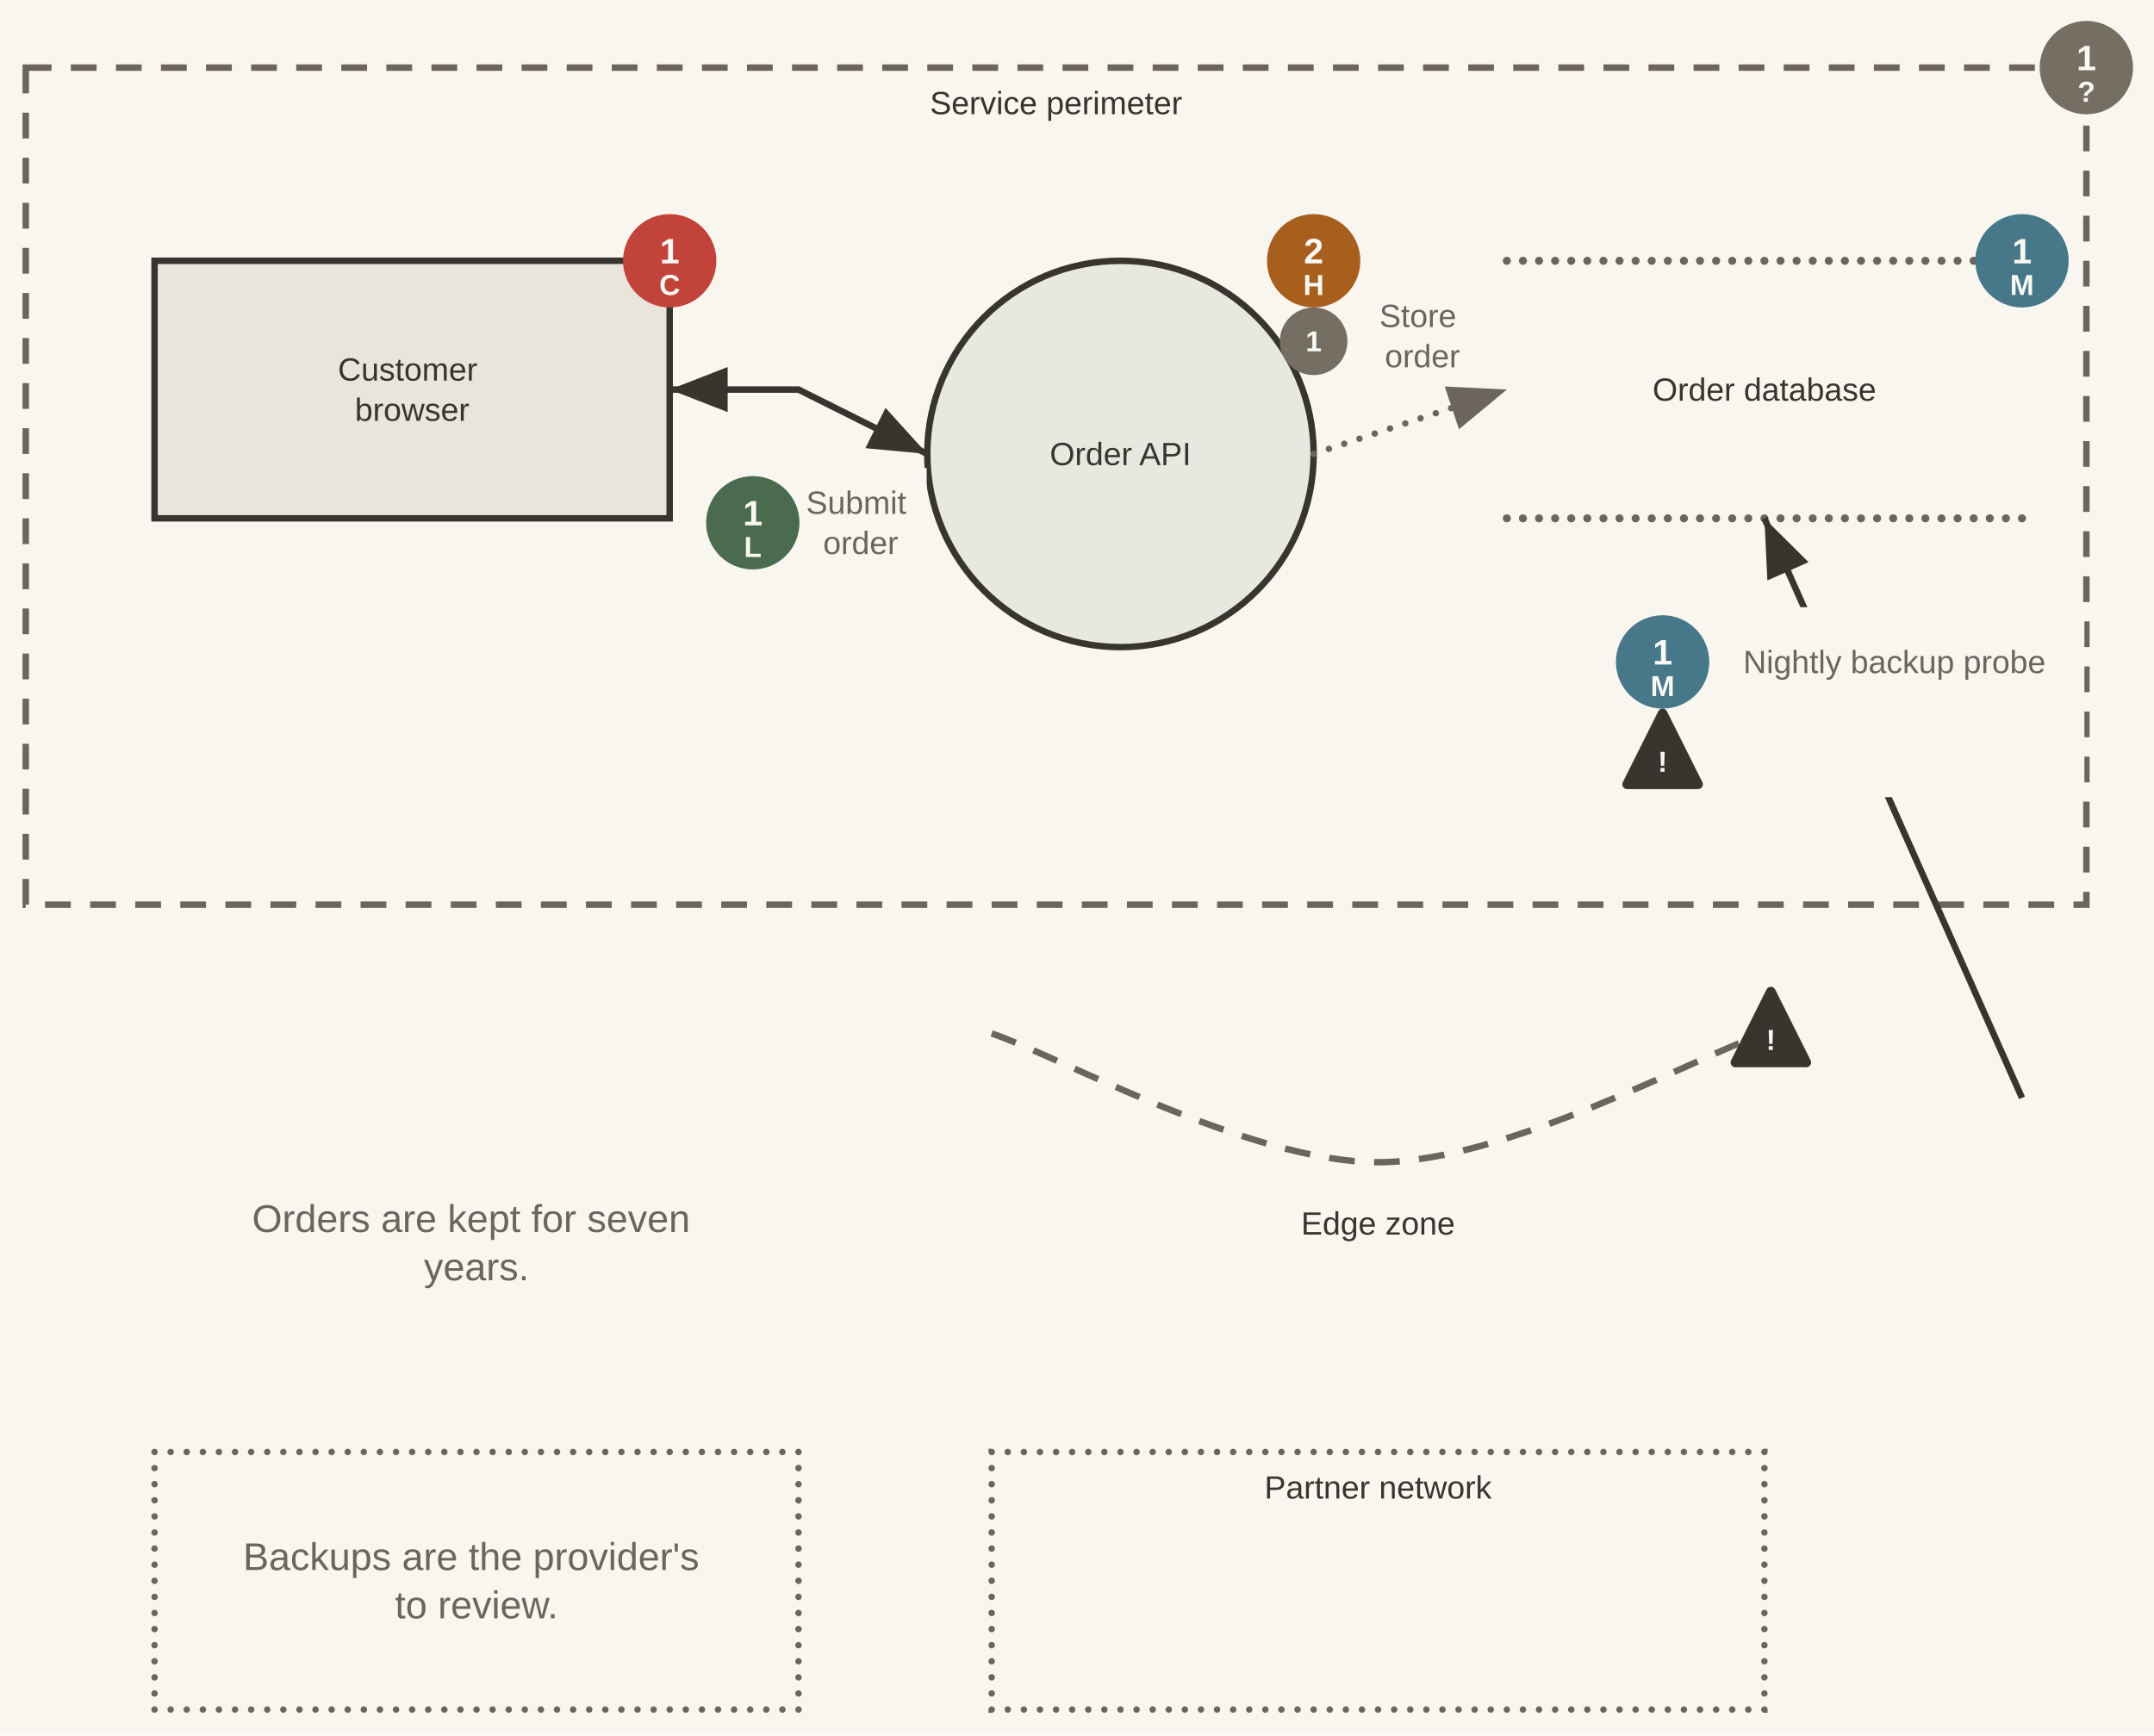
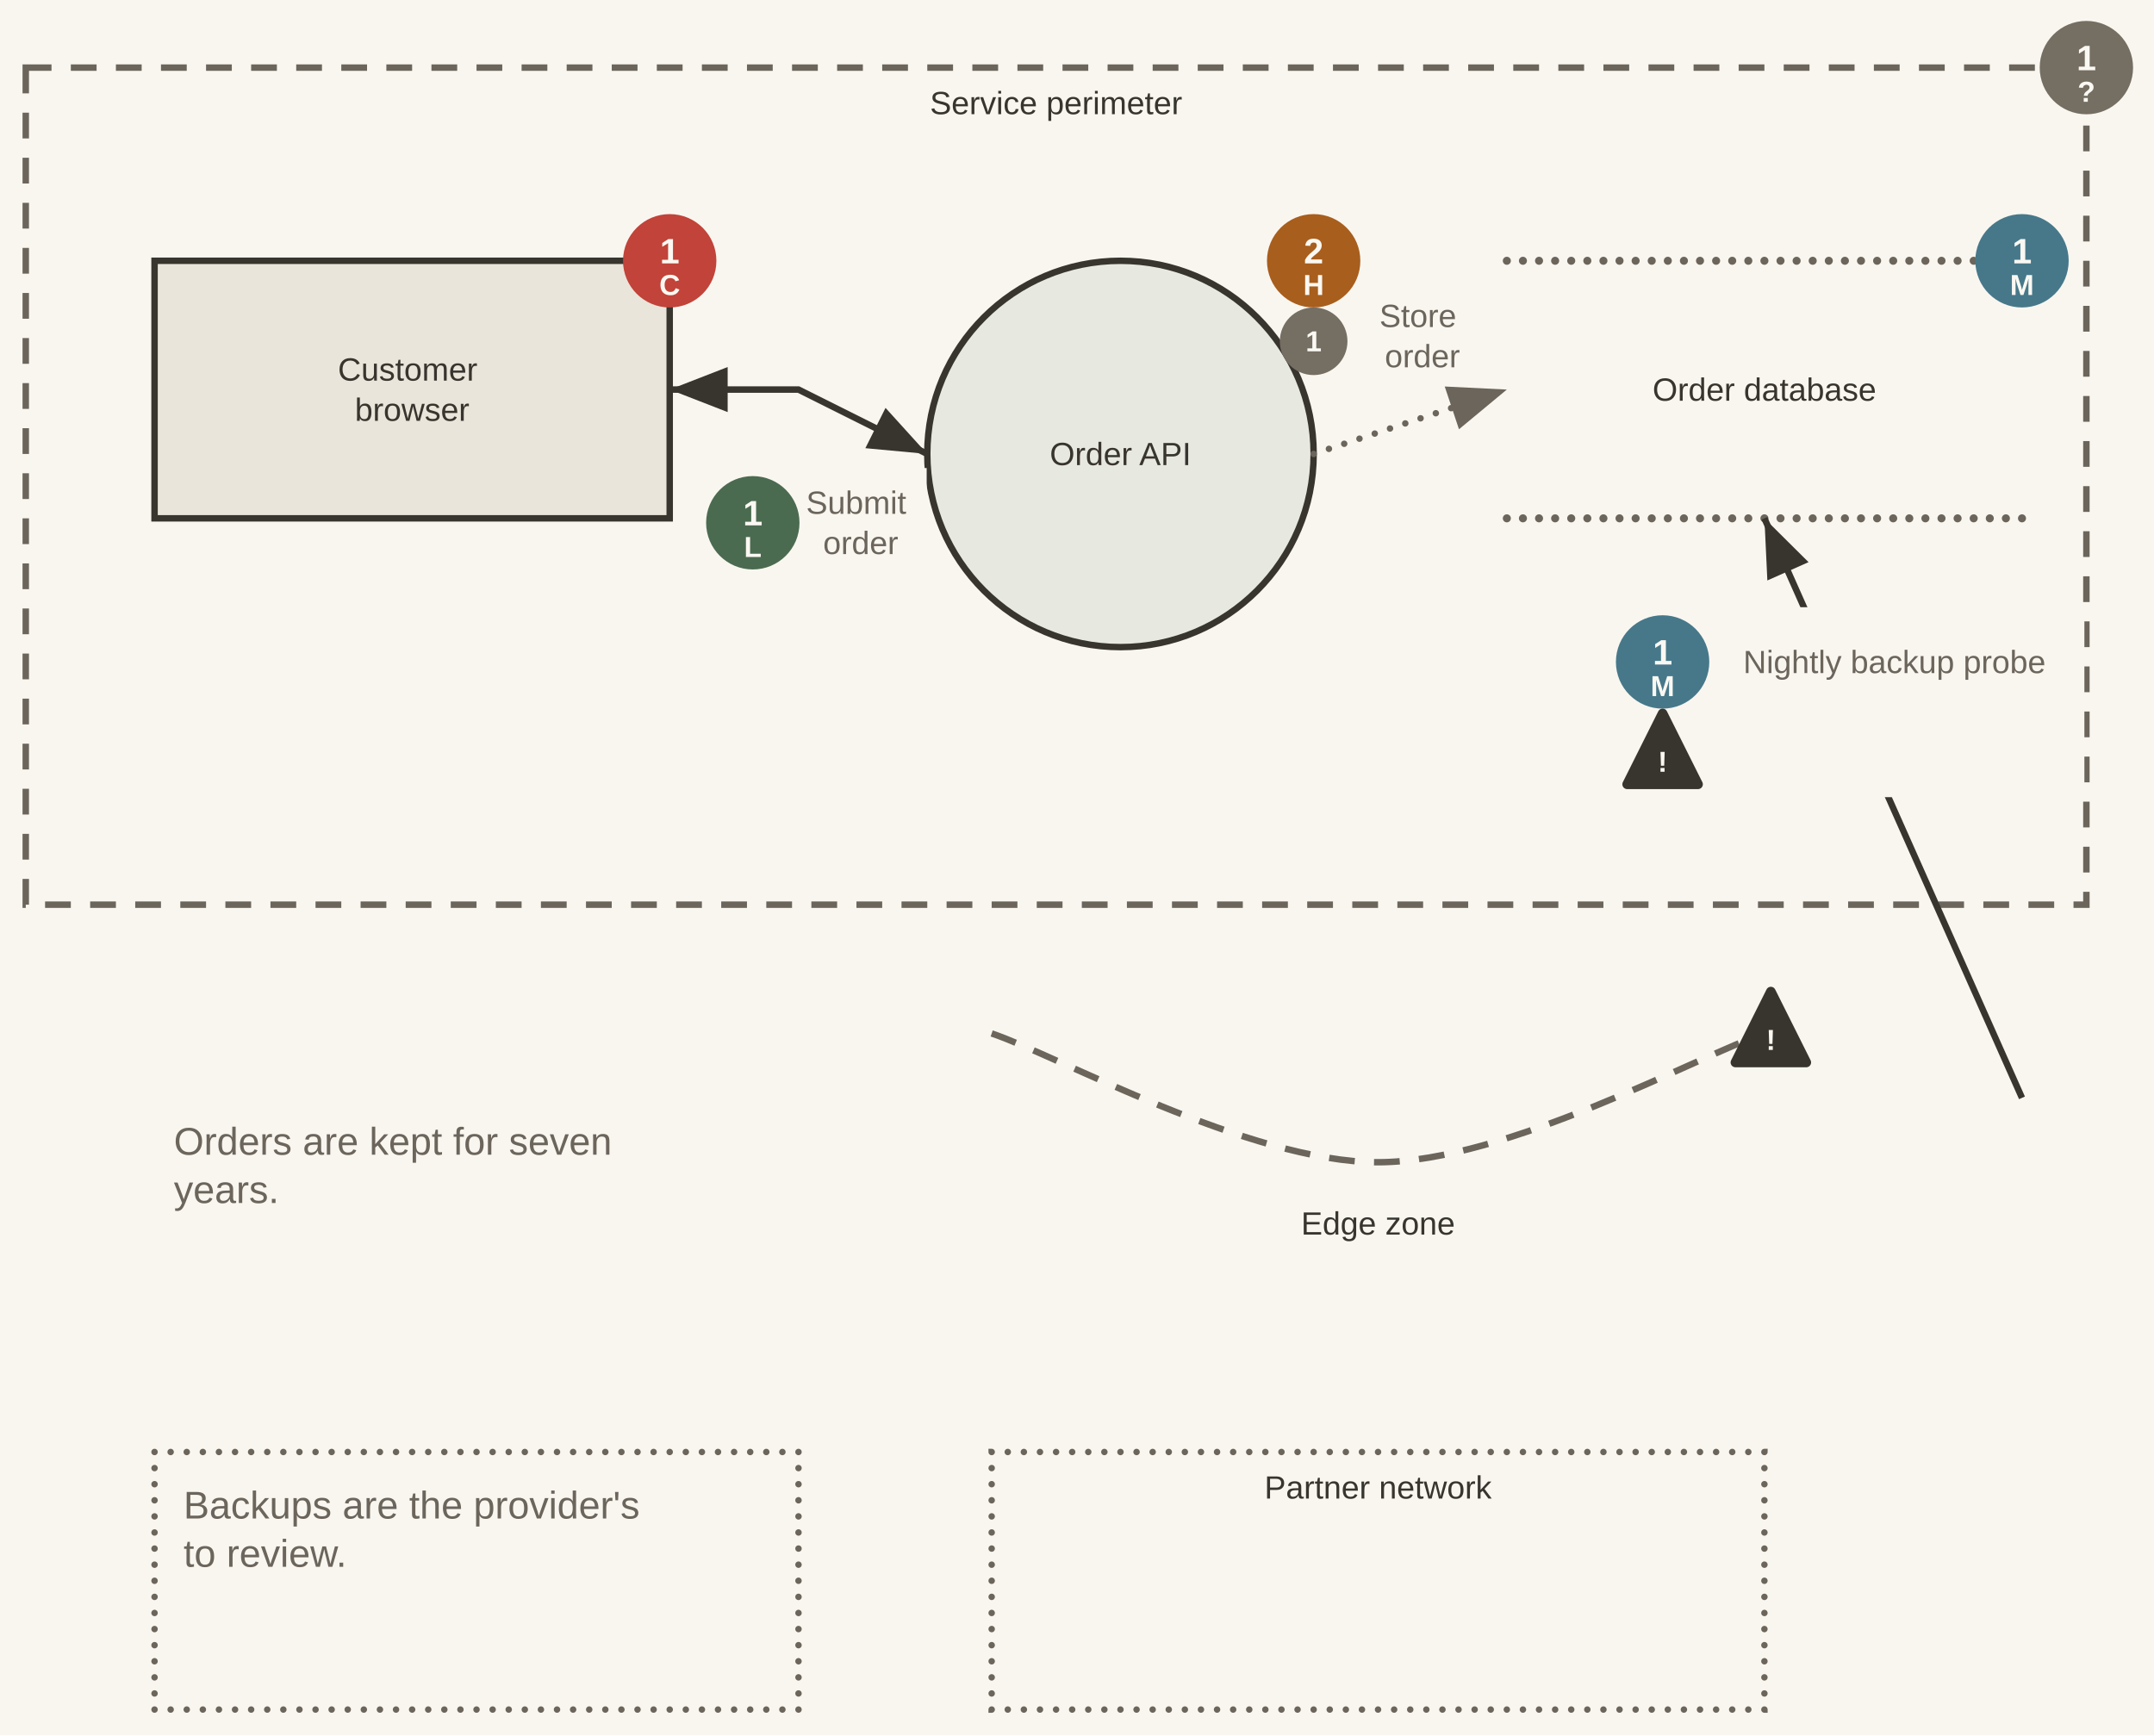
<svg xmlns="http://www.w3.org/2000/svg" viewBox="-8 -21 669 539" width="669" height="539">
  <rect x="-8" y="-21" width="669" height="539" fill="#F9F6F0" />
  <style>.saer-diagram-element {
  font-family: "Liberation Sans";
}
.saer-diagram-shape {
  fill: #FAF8F2;
  stroke: #38342E;
  stroke-width: 2;
}
.saer-diagram-actor {
  fill: #EAE5DA;
}
.saer-diagram-process {
  fill: #E7E9E1;
}
.saer-diagram-store {
  fill: none;
  stroke-width: 2.5;
}
.saer-diagram-boundary-box,
.saer-diagram-boundary-curve {
  fill: none;
  stroke: #6B655C;
  stroke-width: 2;
  stroke-dasharray: 8 6;
}
.saer-diagram-note-frame {
  fill: none;
}
.saer-diagram-label {
  fill: #38342E;
  font-size: 10px;
  font-weight: 500;
  text-anchor: middle;
  dominant-baseline: central;
}
.saer-diagram-note {
  fill: #6B655C;
  font-size: 12px;
-   text-anchor: middle;
+   text-anchor: start;
  dominant-baseline: central;
}
.saer-diagram-flow {
  fill: none;
}
.saer-diagram-flow-arrow {
  fill: #38342E;
  stroke: none;
}
.saer-diagram-flow-label {
  fill: #6B655C;
  font-size: 10px;
  text-anchor: middle;
  dominant-baseline: central;
}
.saer-diagram-flow-backing {
  fill: #F9F6F0;
  stroke: none;
}
.saer-diagram-out-of-scope .saer-diagram-shape {
  stroke: #6B655C;
  stroke-dasharray: 0 5;
  stroke-linecap: round;
}
.saer-diagram-out-of-scope .saer-diagram-flow-arrow {
  fill: #6B655C;
}
.saer-diagram-badge {
  stroke: #FAF8F2;
  stroke-width: 3;
}
.saer-diagram-badge-count {
  fill: #FAF8F2;
  stroke: none;
  font-weight: 600;
  text-anchor: middle;
  dominant-baseline: central;
}
.saer-diagram-badge-primary .saer-diagram-badge-count {
  font-size: 11px;
}
.saer-diagram-badge-secondary .saer-diagram-badge-count {
  font-size: 9px;
}
.saer-diagram-badge-mark {
  fill: #FAF8F2;
  stroke: none;
  font-size: 9px;
  font-weight: 700;
  text-anchor: middle;
  dominant-baseline: central;
}
.saer-diagram-badge-flag {
  stroke-linejoin: round;
}
.saer-diagram-tone-critical {
  fill: #C14339;
}
.saer-diagram-tone-high {
  fill: #A85E1D;
}
.saer-diagram-tone-medium {
  fill: #46788A;
}
.saer-diagram-tone-low {
  fill: #4B6B50;
}
.saer-diagram-tone-neutral {
  fill: #756E63;
}
.saer-diagram-tone-flag {
  fill: #38342E;
}

.saer-diagram-tone-low { fill: #4B6B50; stroke: #4B6B50; stroke-width: 3; }
.saer-diagram-tone-low ~ .saer-diagram-badge-count, .saer-diagram-tone-low ~ .saer-diagram-badge-mark { fill: #FAF8F2; }
.saer-diagram-tone-medium { fill: #46788A; stroke: #46788A; stroke-width: 3; }
.saer-diagram-tone-medium ~ .saer-diagram-badge-count, .saer-diagram-tone-medium ~ .saer-diagram-badge-mark { fill: #FAF8F2; }
.saer-diagram-tone-high { fill: #A85E1D; stroke: #A85E1D; stroke-width: 3; }
.saer-diagram-tone-high ~ .saer-diagram-badge-count, .saer-diagram-tone-high ~ .saer-diagram-badge-mark { fill: #FAF8F2; }
.saer-diagram-tone-critical { fill: #C14339; stroke: #C14339; stroke-width: 3; }
.saer-diagram-tone-critical ~ .saer-diagram-badge-count, .saer-diagram-tone-critical ~ .saer-diagram-badge-mark { fill: #FAF8F2; }
.saer-diagram-tone-neutral { fill: #756E63; stroke: #756E63; stroke-width: 3; }
.saer-diagram-tone-neutral ~ .saer-diagram-badge-count, .saer-diagram-tone-neutral ~ .saer-diagram-badge-mark { fill: #FAF8F2; }
.saer-diagram-tone-flag { fill: #38342E; stroke: #38342E; stroke-width: 3; }
.saer-diagram-tone-flag ~ .saer-diagram-badge-count, .saer-diagram-tone-flag ~ .saer-diagram-badge-mark { fill: #FAF8F2; }</style>
  <g transform="translate(0, 0)">
    <g class="saer-diagram-element">
      <rect class="saer-diagram-shape saer-diagram-boundary-box" width="640" height="260" />
      <text class="saer-diagram-label" x="320" y="11">
        <tspan x="320" dy="0">Service perimeter</tspan>
      </text>
      <g class="saer-diagram-badge" transform="translate(640, 0)">
        <g class="saer-diagram-badge-primary">
          <circle class="saer-diagram-tone-neutral" r="13" />
          <text class="saer-diagram-badge-count" y="-3">1</text>
          <text class="saer-diagram-badge-mark" y="7.5">?</text>
        </g>
      </g>
    </g>
  </g>
  <g transform="translate(298, 298)">
    <g class="saer-diagram-element">
      <path class="saer-diagram-shape saer-diagram-boundary-curve" d="M 2 2 C 22 8.667 82 42 122 42 C 162 42 222 8.667 242 2" />
      <text class="saer-diagram-label" x="122" y="61">
        <tspan x="122" dy="0">Edge zone</tspan>
      </text>
      <g class="saer-diagram-badge" transform="translate(244, 0)">
        <g class="saer-diagram-badge-flag" transform="translate(0, 0)">
          <path class="saer-diagram-tone-flag" d="M 0 -11 L 11 11 L -11 11 Z" />
          <text class="saer-diagram-badge-mark" y="4">!</text>
        </g>
      </g>
    </g>
  </g>
  <g transform="translate(300, 430)">
    <g class="saer-diagram-element saer-diagram-out-of-scope">
      <rect class="saer-diagram-shape saer-diagram-boundary-box" width="240" height="80" />
      <text class="saer-diagram-label" x="120" y="11">
        <tspan x="120" dy="0">Partner network</tspan>
      </text>
    </g>
  </g>
  <g transform="translate(40, 60)">
    <g class="saer-diagram-element">
      <rect class="saer-diagram-shape saer-diagram-actor" width="160" height="80" />
      <text class="saer-diagram-label" x="80" y="33.75">
        <tspan x="80" dy="0">Customer</tspan>
        <tspan x="80" dy="12.5">browser</tspan>
      </text>
      <g class="saer-diagram-badge" transform="translate(160, 0)">
        <g class="saer-diagram-badge-primary">
          <circle class="saer-diagram-tone-critical" r="13" />
          <text class="saer-diagram-badge-count" y="-3">1</text>
          <text class="saer-diagram-badge-mark" y="7.5">C</text>
        </g>
      </g>
    </g>
  </g>
  <g transform="translate(280, 60)">
    <g class="saer-diagram-element">
      <ellipse class="saer-diagram-shape saer-diagram-process" cx="60" cy="60" rx="60" ry="60" />
      <text class="saer-diagram-label" x="60" y="60">
        <tspan x="60" dy="0">Order API</tspan>
      </text>
      <g class="saer-diagram-badge" transform="translate(120, 0)">
        <g class="saer-diagram-badge-primary">
          <circle class="saer-diagram-tone-high" r="13" />
          <text class="saer-diagram-badge-count" y="-3">2</text>
          <text class="saer-diagram-badge-mark" y="7.5">H</text>
        </g>
        <g class="saer-diagram-badge-secondary" transform="translate(0, 25)">
          <circle class="saer-diagram-tone-neutral" r="9" />
          <text class="saer-diagram-badge-count">1</text>
        </g>
      </g>
    </g>
  </g>
  <g transform="translate(460, 60)">
    <g class="saer-diagram-element saer-diagram-out-of-scope">
      <line class="saer-diagram-shape saer-diagram-store" x1="0" y1="0" x2="160" y2="0" />
      <line class="saer-diagram-shape saer-diagram-store" x1="0" y1="80" x2="160" y2="80" />
      <text class="saer-diagram-label" x="80" y="40">
        <tspan x="80" dy="0">Order database</tspan>
      </text>
      <g class="saer-diagram-badge" transform="translate(160, 0)">
        <g class="saer-diagram-badge-primary">
          <circle class="saer-diagram-tone-medium" r="13" />
          <text class="saer-diagram-badge-count" y="-3">1</text>
          <text class="saer-diagram-badge-mark" y="7.5">M</text>
        </g>
      </g>
    </g>
  </g>
  <g transform="translate(40, 320)">
    <g class="saer-diagram-element">
-       <text class="saer-diagram-note" x="100" y="37.5">
-         <tspan x="100" dy="0">Orders are kept for seven</tspan>
-         <tspan x="100" dy="15">years.</tspan>
+       <text class="saer-diagram-note" x="6" y="13.5">
+         <tspan x="6" dy="0">Orders are kept for seven</tspan>
+         <tspan x="6" dy="15">years.</tspan>
      </text>
    </g>
  </g>
  <g transform="translate(43, 433)">
    <g class="saer-diagram-element saer-diagram-out-of-scope">
      <rect class="saer-diagram-shape saer-diagram-note-frame" x="-3" y="-3" width="200" height="80" />
-       <text class="saer-diagram-note" x="97" y="29.5">
-         <tspan x="97" dy="0">Backups are the provider's</tspan>
-         <tspan x="97" dy="15">to review.</tspan>
+       <text class="saer-diagram-note" x="6" y="13.5">
+         <tspan x="6" dy="0">Backups are the provider's</tspan>
+         <tspan x="6" dy="15">to review.</tspan>
      </text>
    </g>
  </g>
  <g class="saer-diagram-element">
    <path class="saer-diagram-shape saer-diagram-flow" d="M 200 100 L 240 100 L 280 120" />
    <path class="saer-diagram-flow-arrow" d="M 280 120 L 260.77 118.211 L 267.031 105.689 Z" />
    <path class="saer-diagram-flow-arrow" d="M 200 100 L 218 93 L 218 107 Z" />
    <rect class="saer-diagram-flow-backing" x="208.811" y="124.378" width="71" height="34" />
    <g class="saer-diagram-badge" transform="translate(225.811, 141.378)">
      <g class="saer-diagram-badge-primary">
        <circle class="saer-diagram-tone-low" r="13" />
        <text class="saer-diagram-badge-count" y="-3">1</text>
        <text class="saer-diagram-badge-mark" y="7.5">L</text>
      </g>
    </g>
    <text class="saer-diagram-flow-label" x="259.311" y="135.128">
      <tspan x="259.311" dy="0">Submit</tspan>
      <tspan x="259.311" dy="12.5">order</tspan>
    </text>
  </g>
  <g class="saer-diagram-element saer-diagram-out-of-scope">
    <path class="saer-diagram-shape saer-diagram-flow" d="M 400 120 L 460 100" />
    <path class="saer-diagram-flow-arrow" d="M 460 100 L 445.137 112.333 L 440.71 99.051 Z" />
    <rect class="saer-diagram-flow-backing" x="416.019" y="68.111" width="35.5" height="30.5" />
    <text class="saer-diagram-flow-label" x="433.769" y="77.111">
      <tspan x="433.769" dy="0">Store</tspan>
      <tspan x="433.769" dy="12.5">order</tspan>
    </text>
  </g>
  <g class="saer-diagram-element">
    <path class="saer-diagram-shape saer-diagram-flow" d="M 620 320 L 540 140" />
    <path class="saer-diagram-flow-arrow" d="M 540 140 L 553.707 153.606 L 540.914 159.292 Z" />
    <rect class="saer-diagram-flow-backing" x="491.379" y="167.603" width="148" height="59" />
    <g class="saer-diagram-badge" transform="translate(508.379, 184.603)">
      <g class="saer-diagram-badge-primary">
        <circle class="saer-diagram-tone-medium" r="13" />
        <text class="saer-diagram-badge-count" y="-3">1</text>
        <text class="saer-diagram-badge-mark" y="7.5">M</text>
      </g>
      <g class="saer-diagram-badge-flag" transform="translate(0, 27)">
        <path class="saer-diagram-tone-flag" d="M 0 -11 L 11 11 L -11 11 Z" />
        <text class="saer-diagram-badge-mark" y="4">!</text>
      </g>
    </g>
    <text class="saer-diagram-flow-label" x="580.379" y="184.603">
      <tspan x="580.379" dy="0">Nightly backup probe</tspan>
    </text>
  </g>
</svg>
